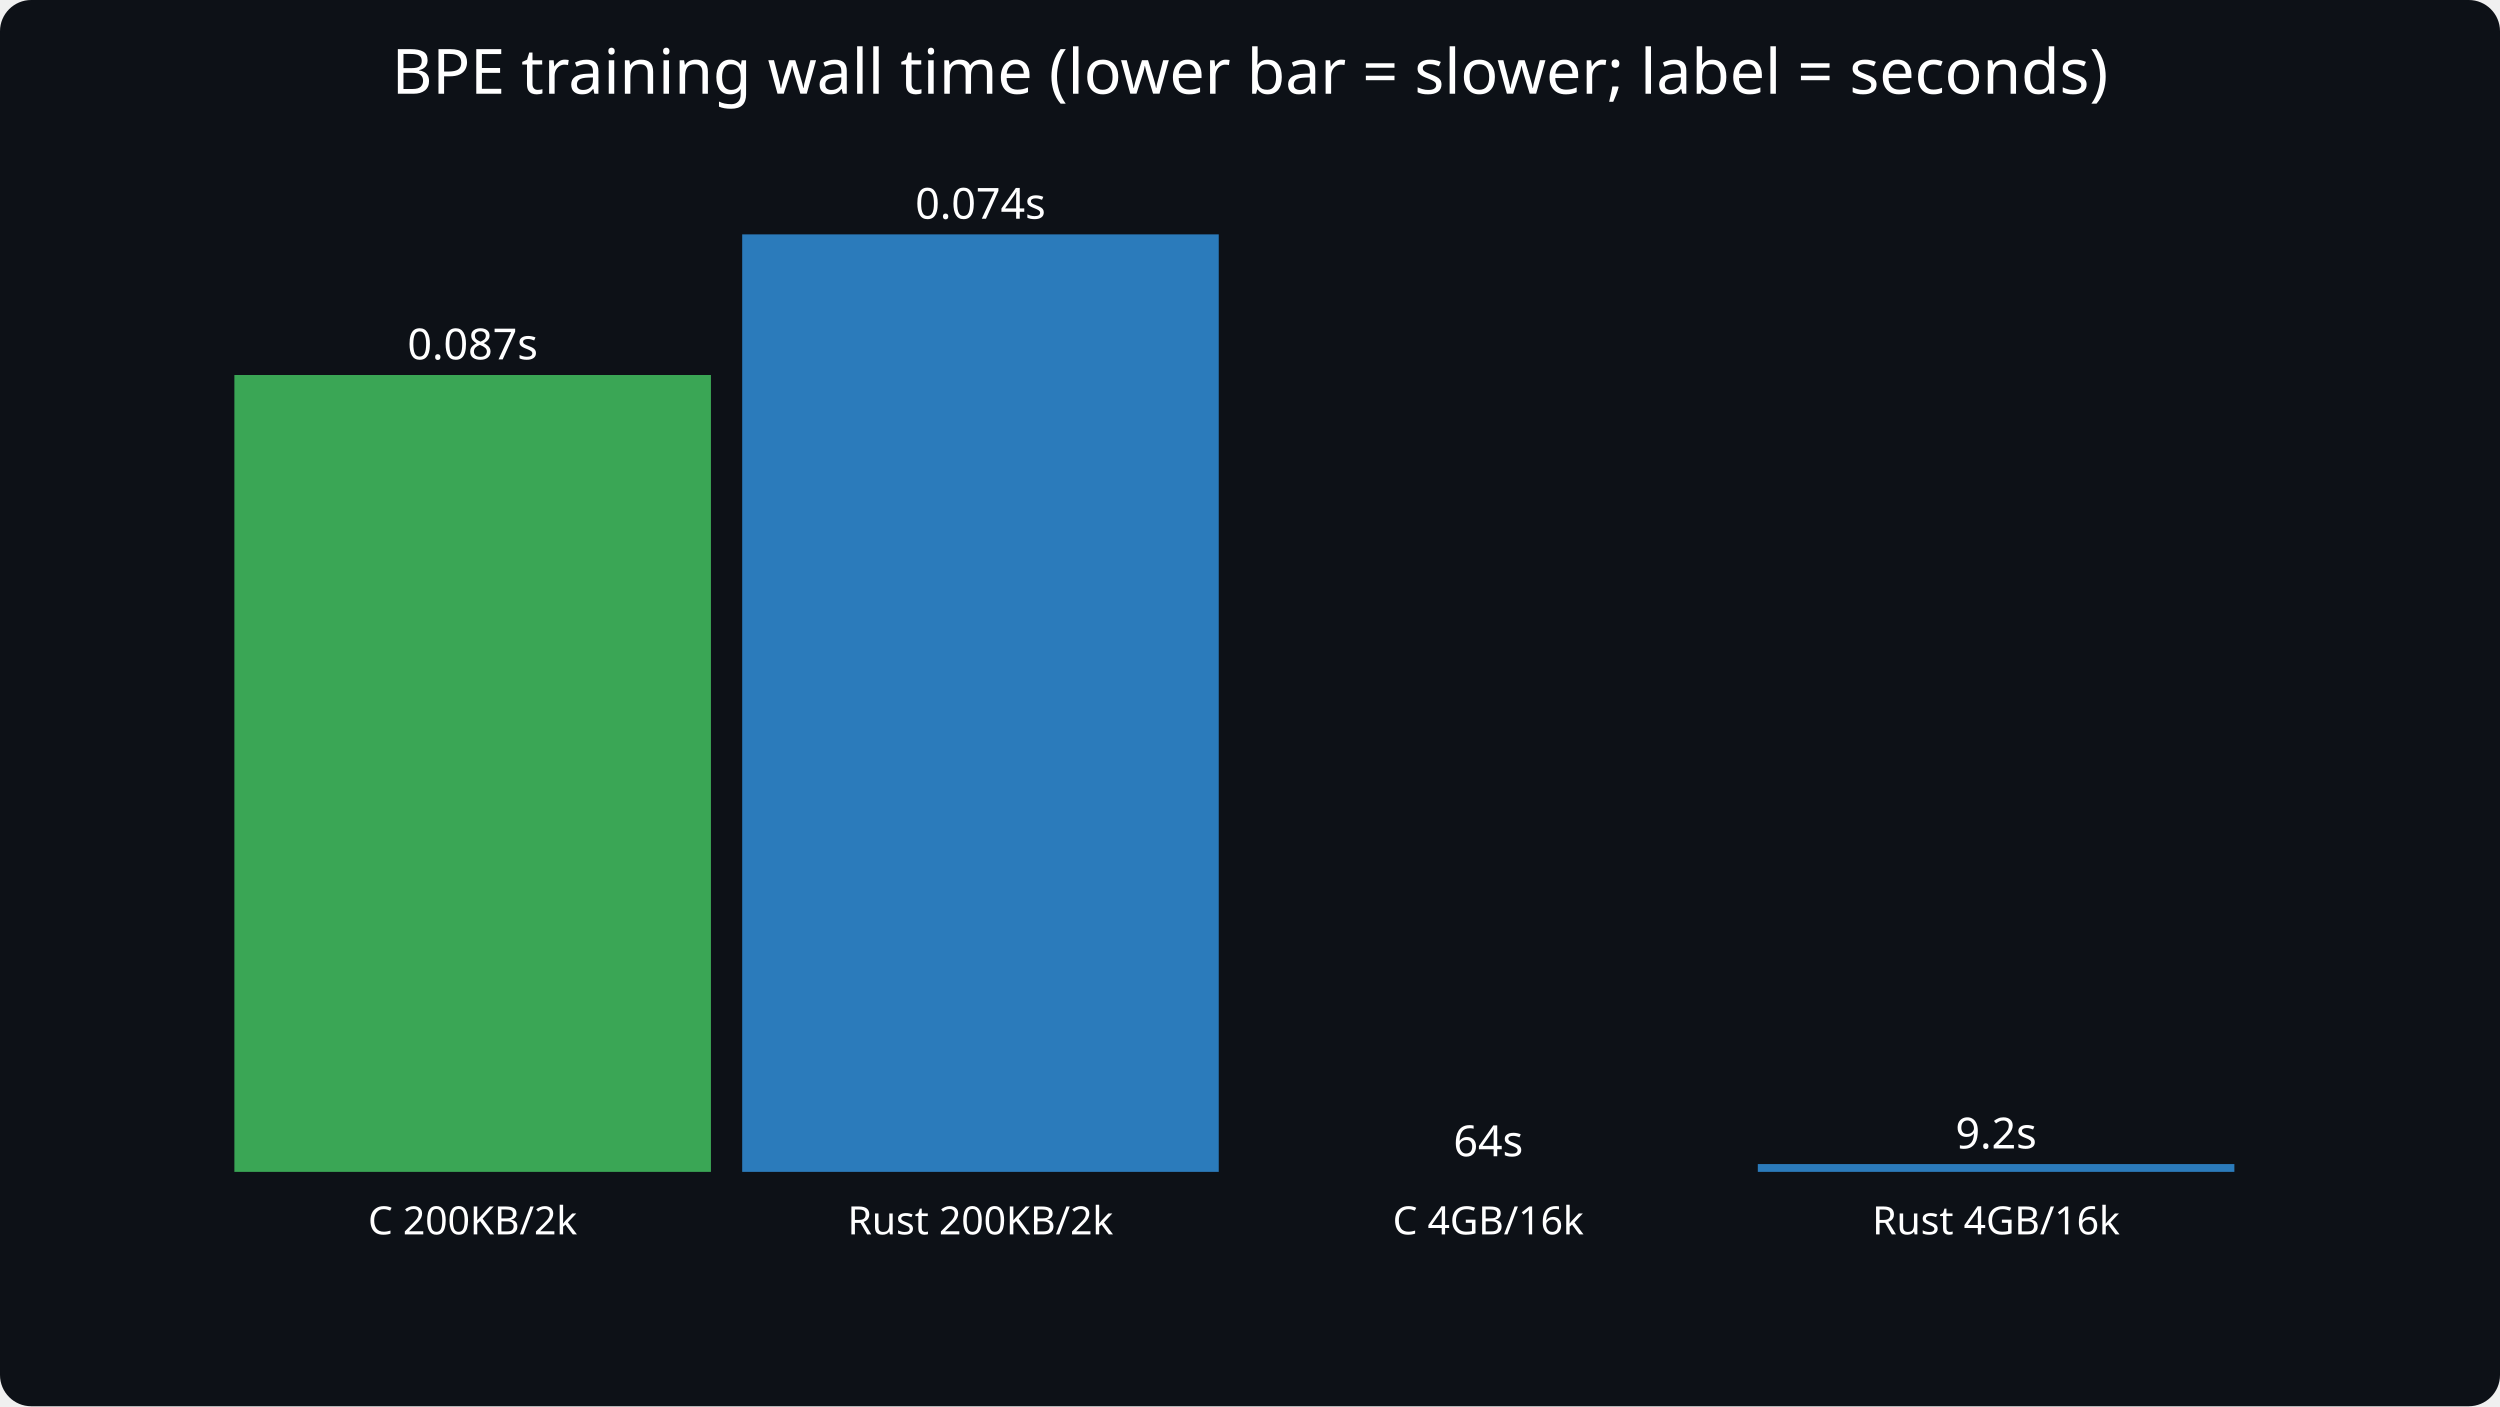
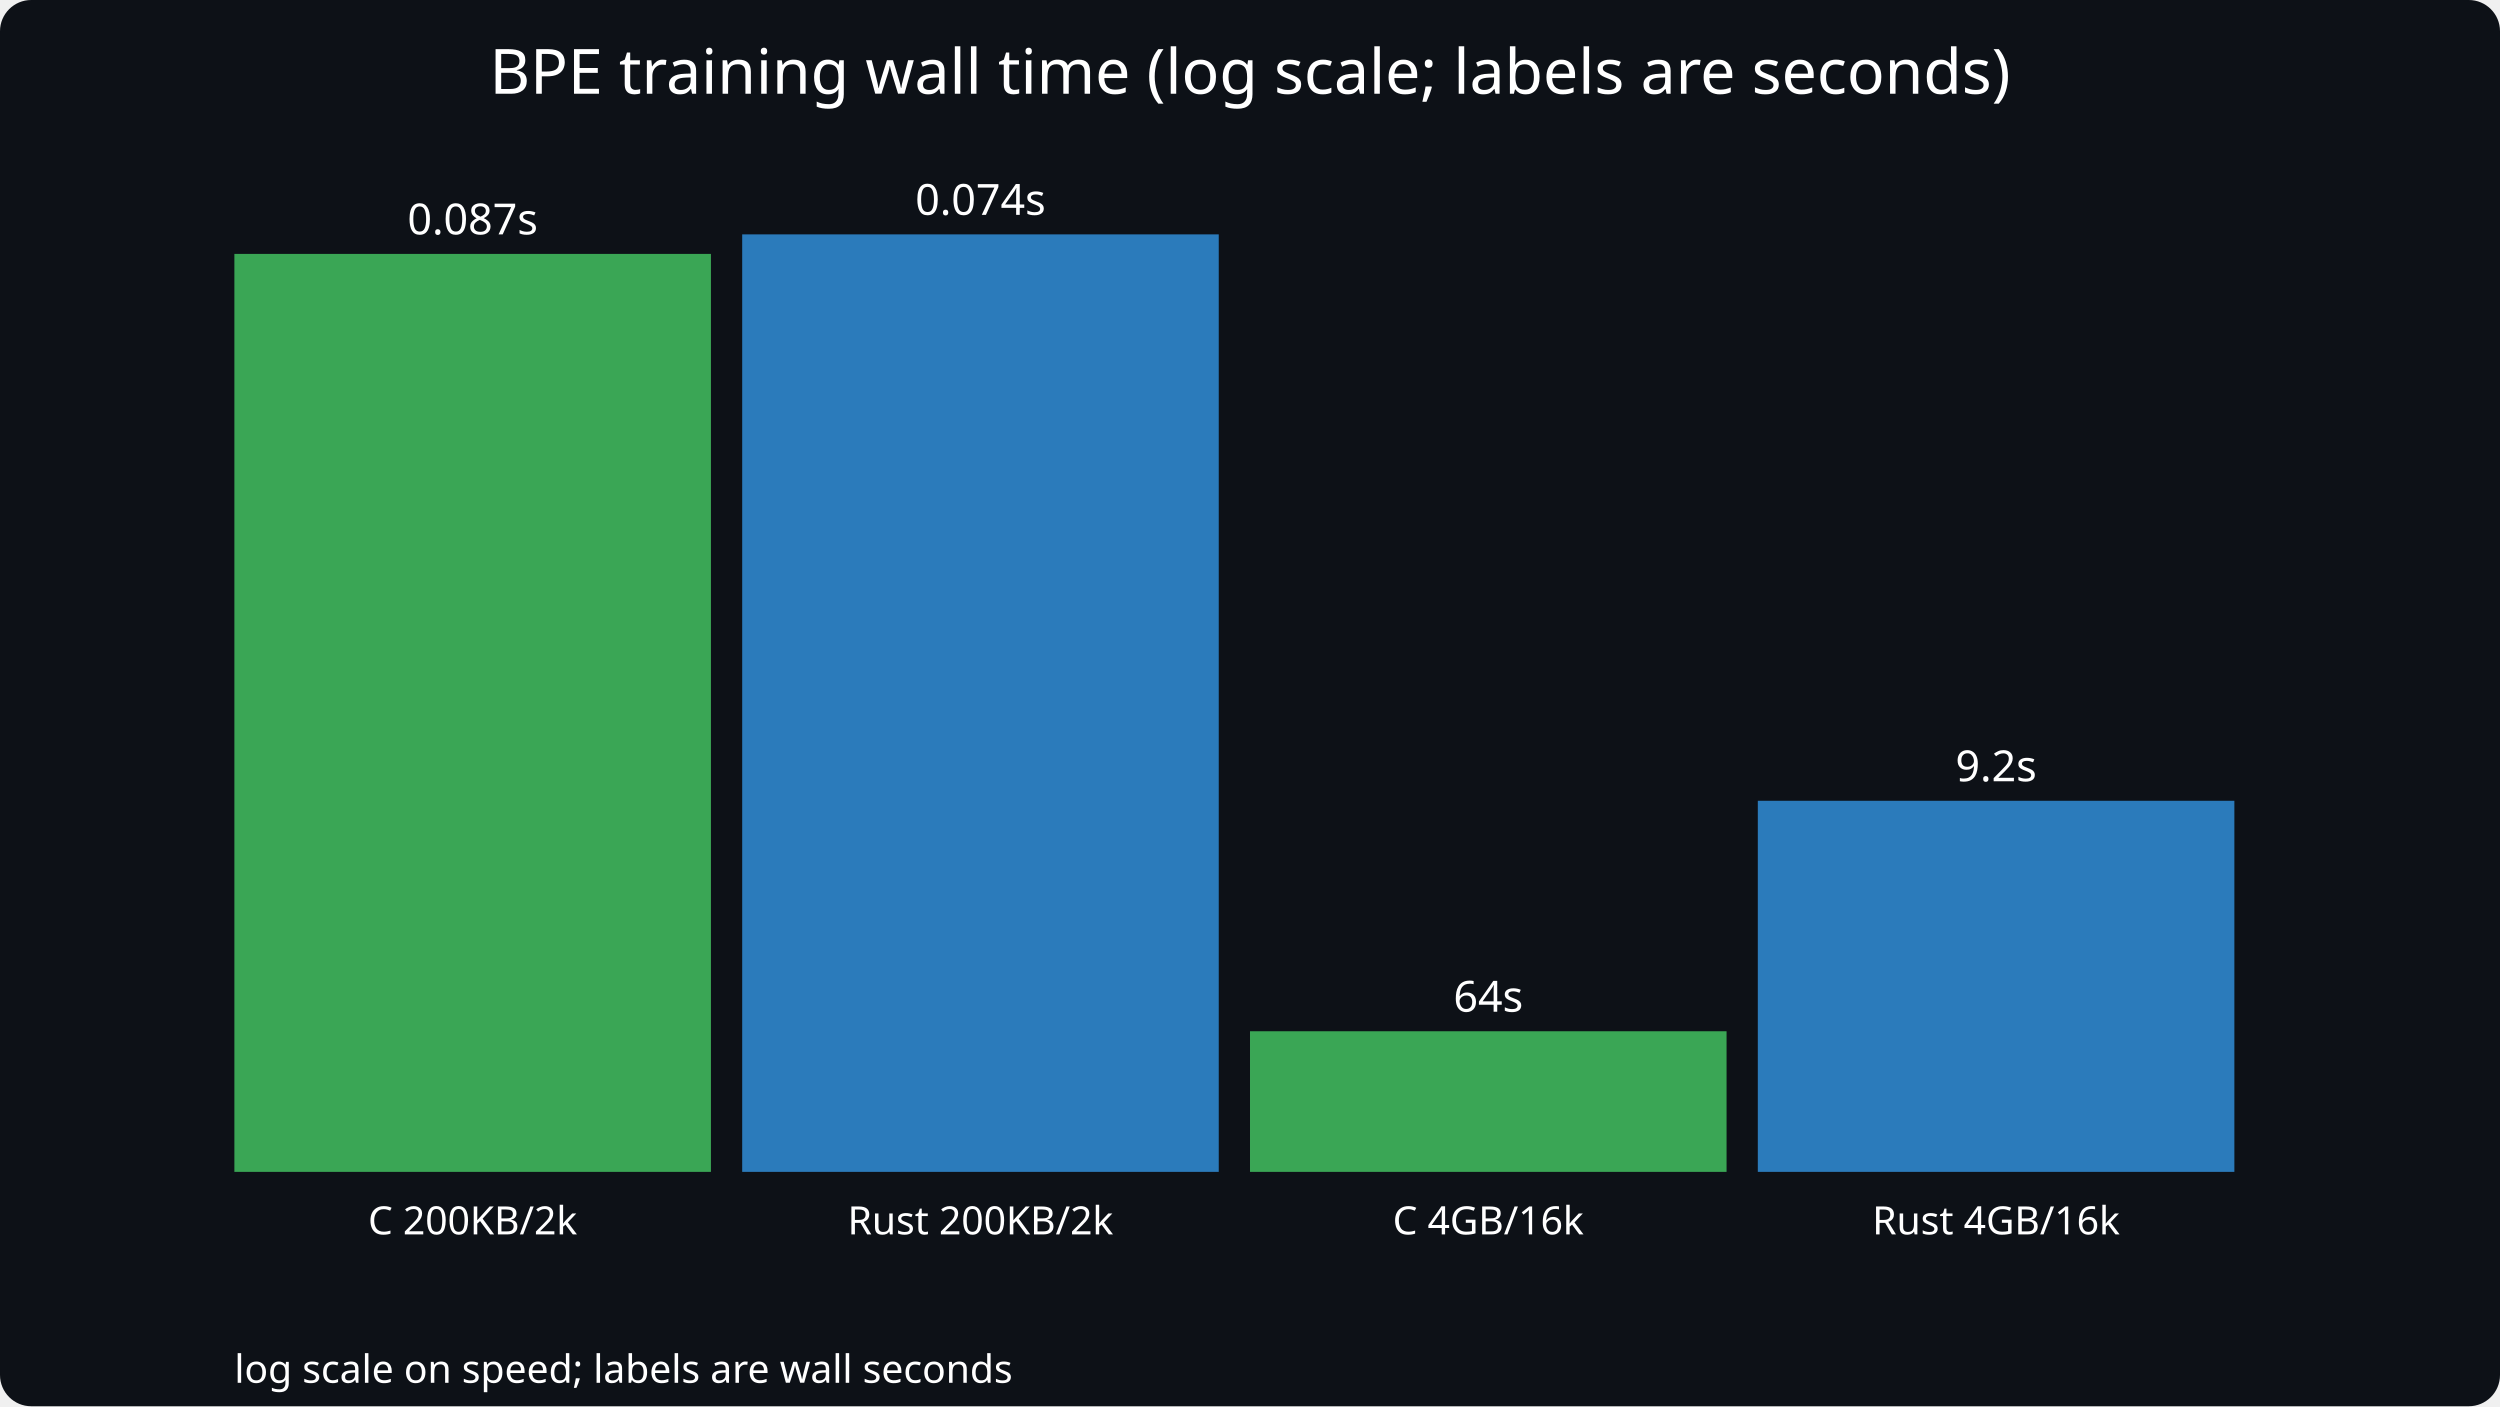
<svg xmlns="http://www.w3.org/2000/svg" width="640" height="360" font-family="sans-serif">
  <rect x="0" y="0" width="640" height="360" fill="#0d1117" rx="8" />
-   <text fill="#ffffff" x="320" y="24" text-anchor="middle" font-size="16">BPE training wall time (lower bar = slower; label = seconds)</text>
-   <rect x="60" y="96" width="122" height="204" fill="#3aa655" />
-   <text fill="#ffffff" x="121" y="92" text-anchor="middle" font-size="11">0.087s</text>
+   <text fill="#ffffff" x="320" y="24" text-anchor="middle" font-size="16">BPE training wall time (log scale; labels are seconds)</text>
+   <rect x="60" y="65" width="122" height="235" fill="#3aa655" />
+   <text fill="#ffffff" x="121" y="60" text-anchor="middle" font-size="11">0.087s</text>
  <text fill="#ffffff" x="121" y="316" text-anchor="middle" font-size="10">C 200KB/2k</text>
  <rect x="190" y="60" width="122" height="240" fill="#2b7bbb" />
-   <text fill="#ffffff" x="251" y="56" text-anchor="middle" font-size="11">0.074s</text>
+   <text fill="#ffffff" x="251" y="55" text-anchor="middle" font-size="11">0.074s</text>
  <text fill="#ffffff" x="251" y="316" text-anchor="middle" font-size="10">Rust 200KB/2k</text>
-   <rect x="320" y="300" width="122" height="0" fill="#3aa655" />
-   <text fill="#ffffff" x="381" y="296" text-anchor="middle" font-size="11">64s</text>
+   <rect x="320" y="264" width="122" height="36" fill="#3aa655" />
+   <text fill="#ffffff" x="381" y="259" text-anchor="middle" font-size="11">64s</text>
  <text fill="#ffffff" x="381" y="316" text-anchor="middle" font-size="10">C 4GB/16k</text>
-   <rect x="450" y="298" width="122" height="2" fill="#2b7bbb" />
-   <text fill="#ffffff" x="511" y="294" text-anchor="middle" font-size="11">9.2s</text>
+   <rect x="450" y="205" width="122" height="95" fill="#2b7bbb" />
+   <text fill="#ffffff" x="511" y="200" text-anchor="middle" font-size="11">9.2s</text>
  <text fill="#ffffff" x="511" y="316" text-anchor="middle" font-size="10">Rust 4GB/16k</text>
+   <text fill="#ffffff" x="60" y="354" font-size="10">log scale on speed; labels are wall seconds</text>
</svg>
